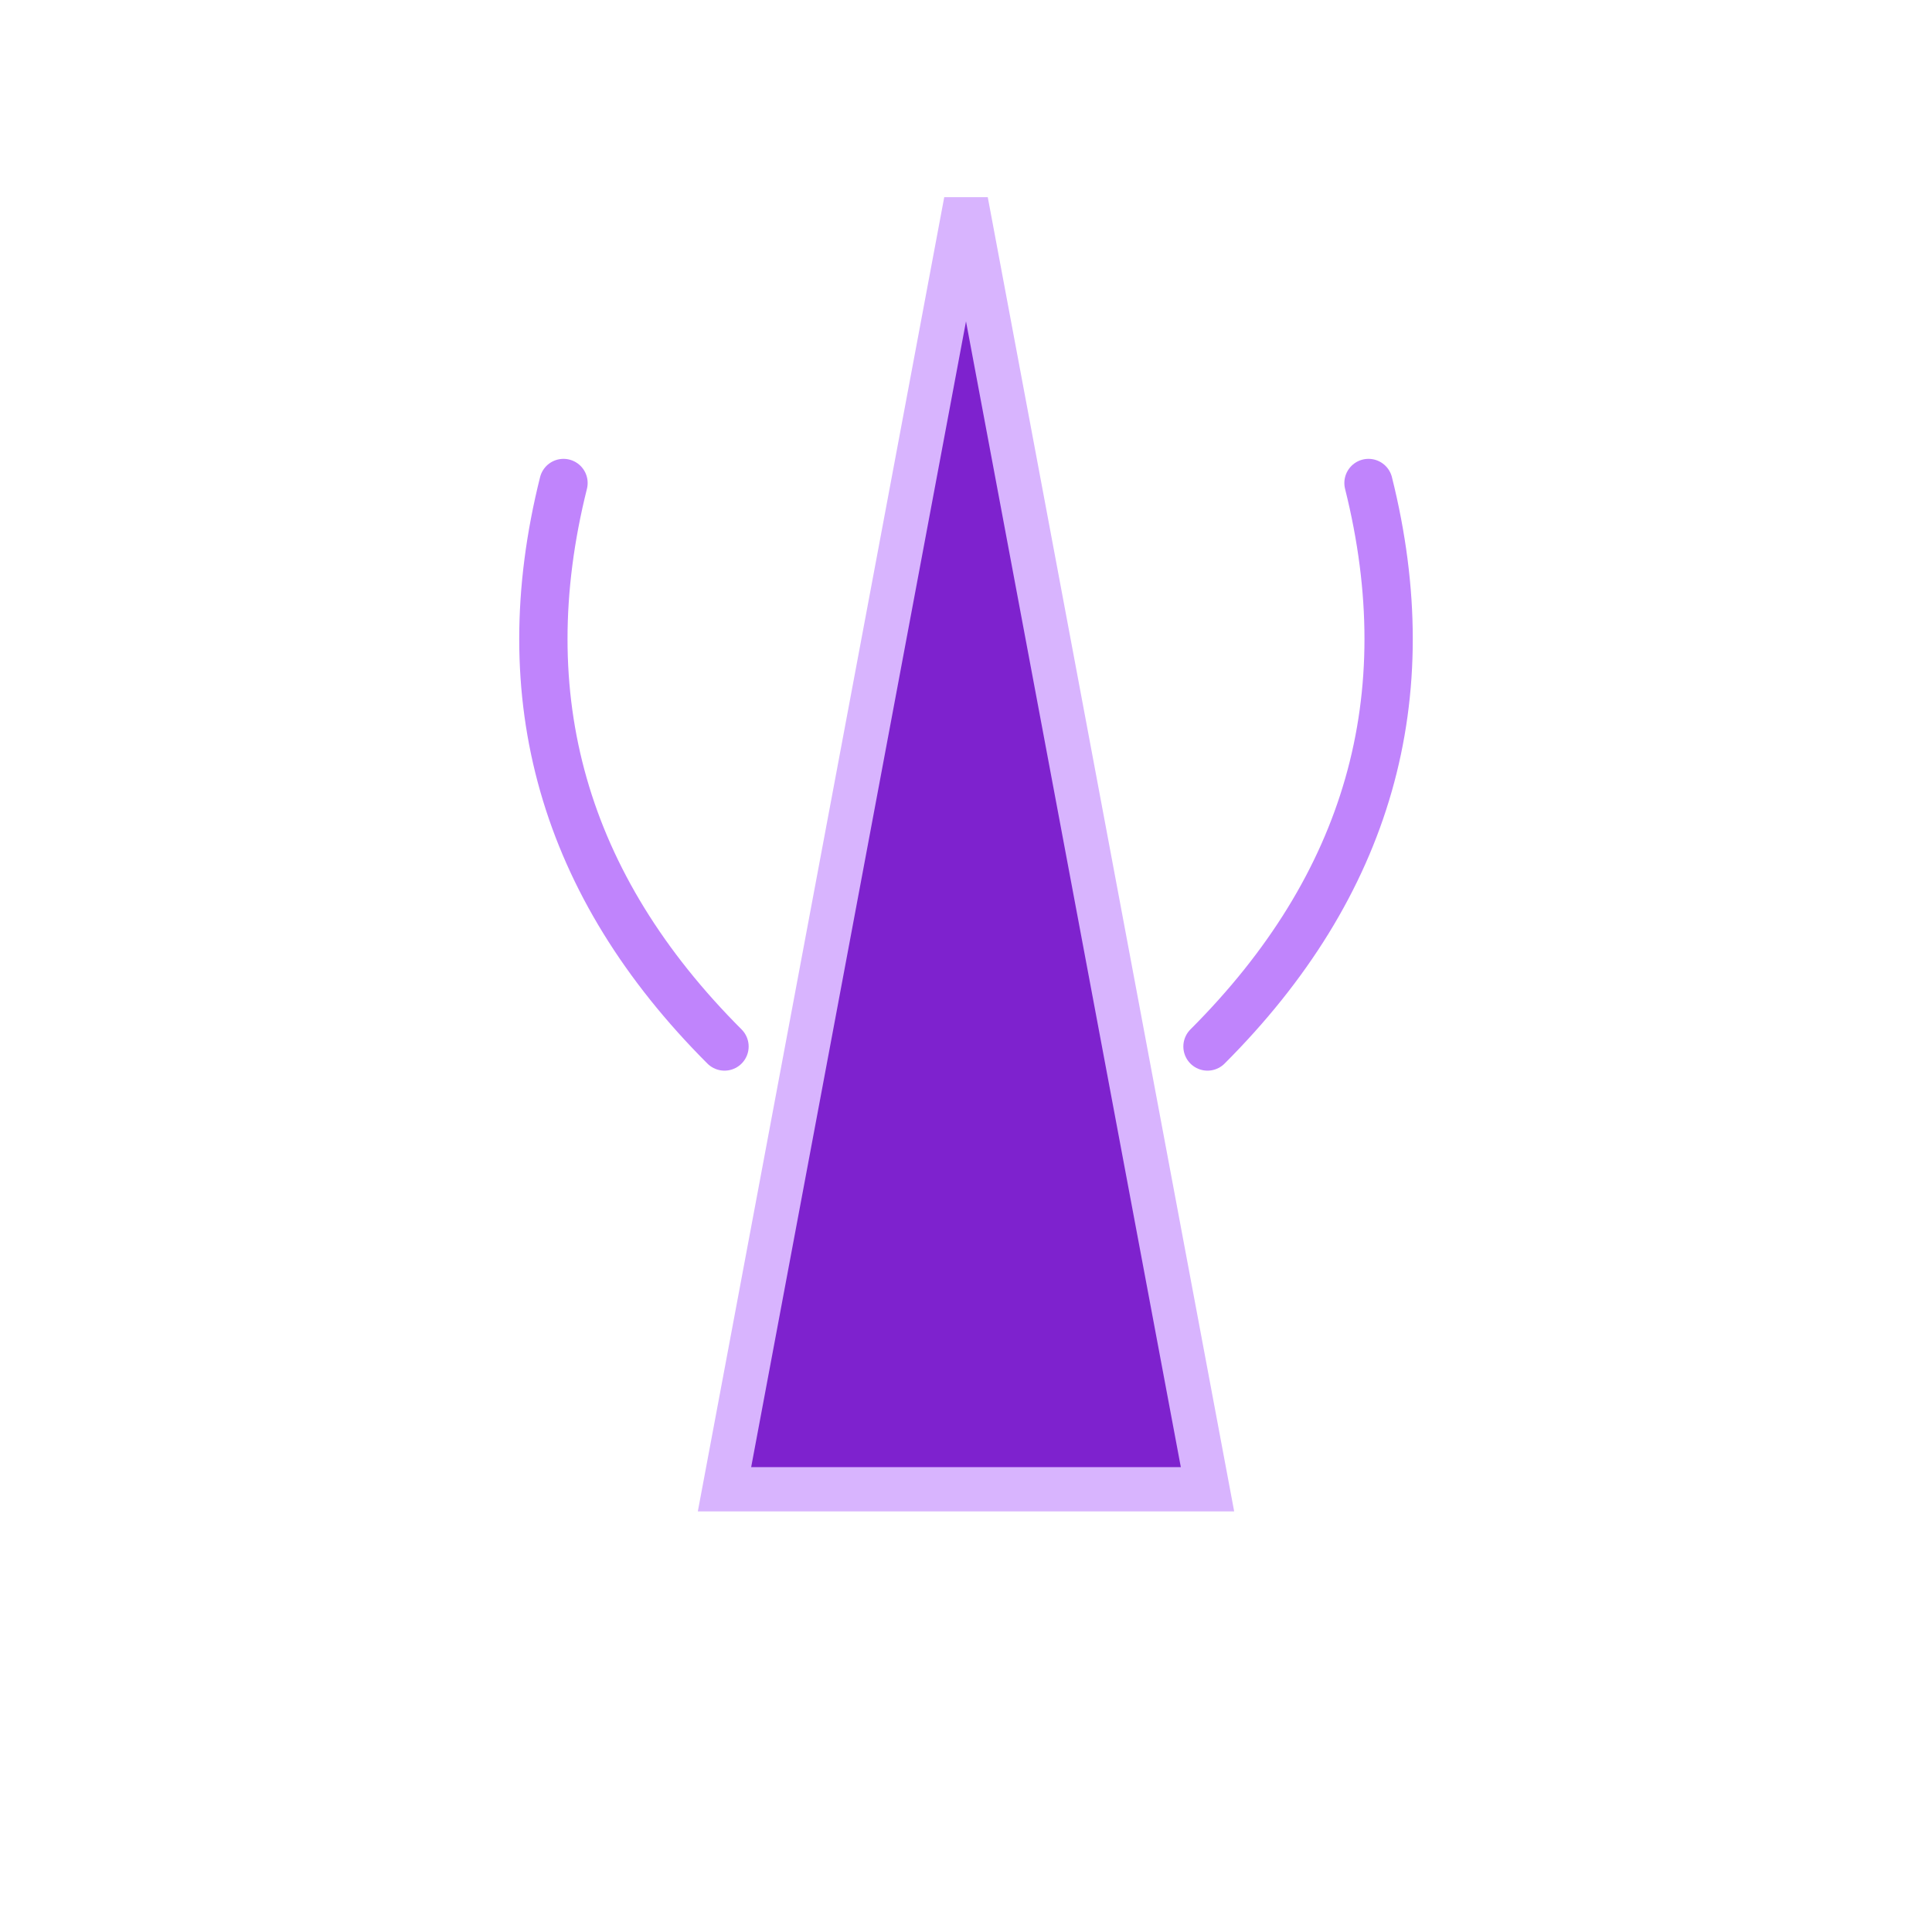
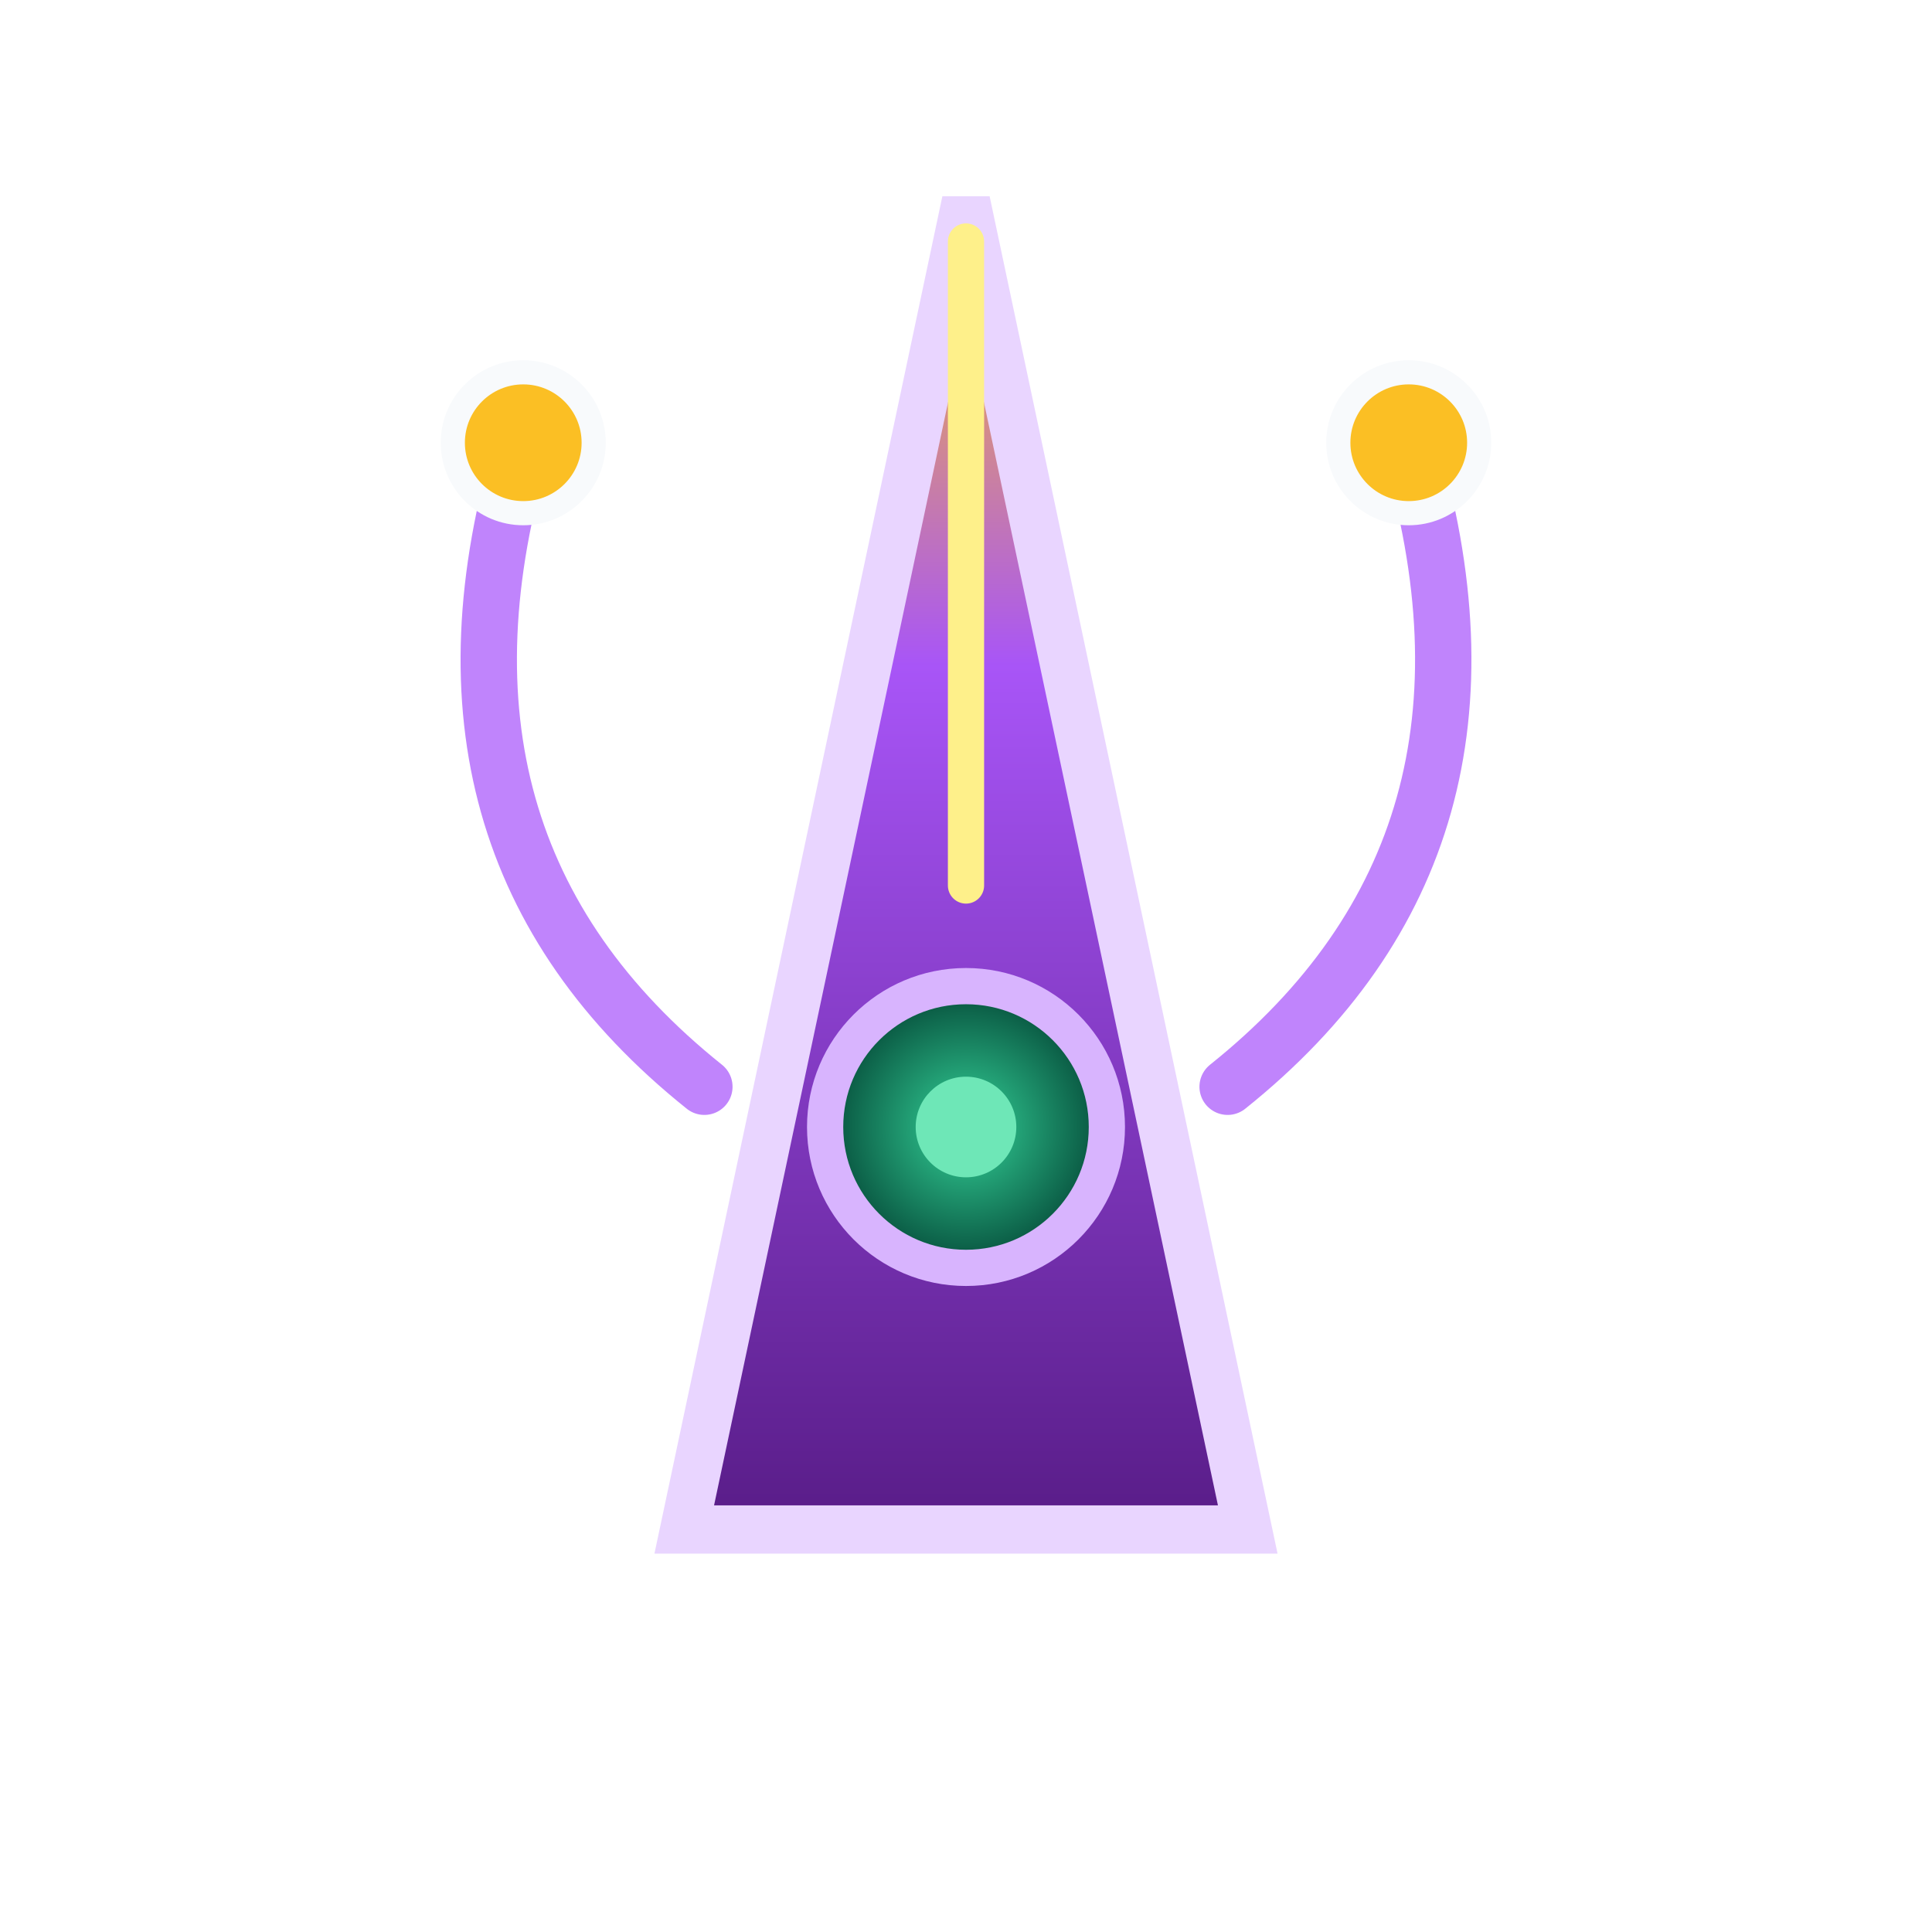
<svg xmlns="http://www.w3.org/2000/svg" viewBox="0 0 96 96">
-   <polygon points="48,10 60,74 36,74" fill="#7e22ce" stroke="#d8b4fe" stroke-width="2.2" />
-   <path d="M36 52 Q24 40 28 24 M60 52 Q72 40 68 24" fill="none" stroke="#c084fc" stroke-width="2.4" stroke-linecap="round" />
+   <defs>
+     <linearGradient id="omni1Cone" x1="0" y1="0" x2="0" y2="1">
+       <stop offset="0%" stop-color="#fbbf24" />
+       <stop offset="35%" stop-color="#a855f7" />
+       <stop offset="100%" stop-color="#581c87" />
+     </linearGradient>
+     <radialGradient id="omni1Pore" cx="50%" cy="50%" r="50%">
+       <stop offset="0%" stop-color="#34d399" />
+       <stop offset="100%" stop-color="#064e3b" />
+     </radialGradient>
+   </defs>
+   <g id="layer-base">
+     <polygon points="48,10 62,76 34,76" fill="url(#omni1Cone)" stroke="#e9d5ff" stroke-width="2.4" />
+     <path d="M35 54 Q20 42 26 22 M61 54 Q76 42 70 22" fill="none" stroke="#c084fc" stroke-width="2.8" stroke-linecap="round" />
+   </g>
+   <g id="layer-material">
+     <circle cx="26" cy="22" r="3.5" fill="#fbbf24" stroke="#f8fafc" stroke-width="1.2" />
+     <circle cx="70" cy="22" r="3.5" fill="#fbbf24" stroke="#f8fafc" stroke-width="1.2" />
+     <circle cx="48" cy="56" r="7" fill="url(#omni1Pore)" stroke="#d8b4fe" stroke-width="1.8" />
+   </g>
+   <g id="layer-glow">
+     <line x1="48" y1="12" x2="48" y2="44" stroke="#fef08a" stroke-width="1.8" stroke-linecap="round" />
+     <circle cx="48" cy="56" r="2.5" fill="#6ee7b7" />
+   </g>
</svg>
